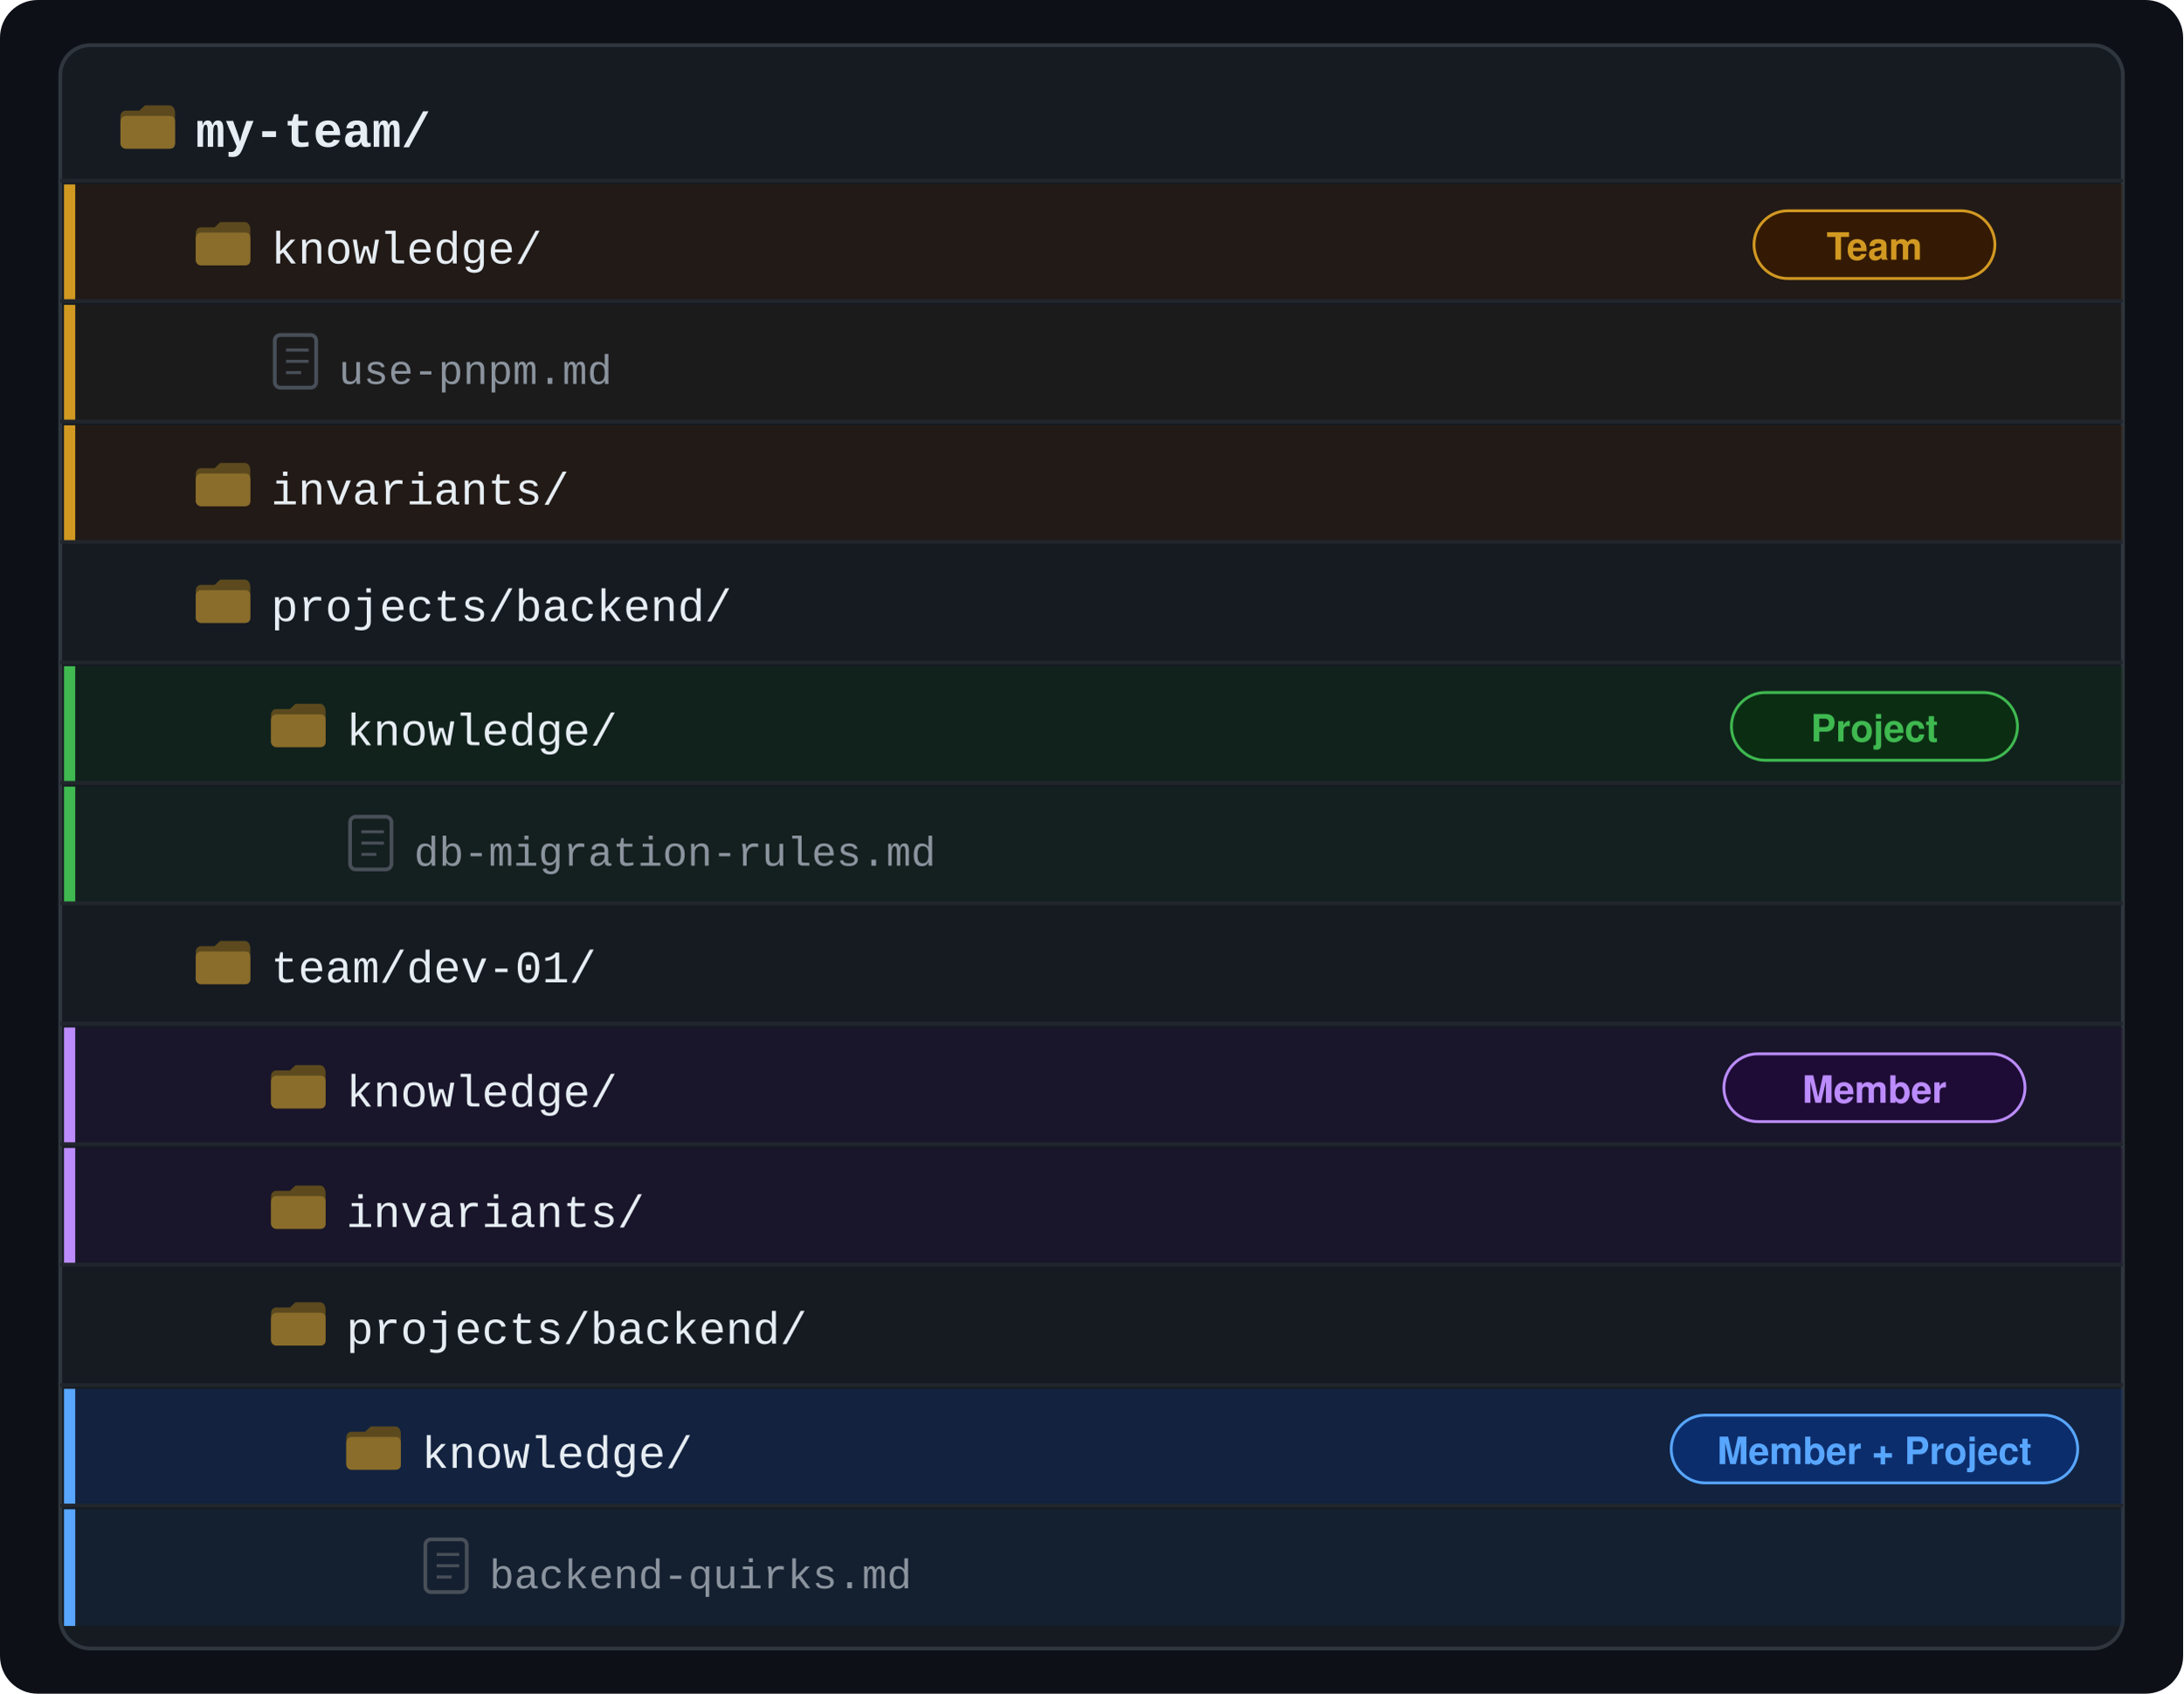
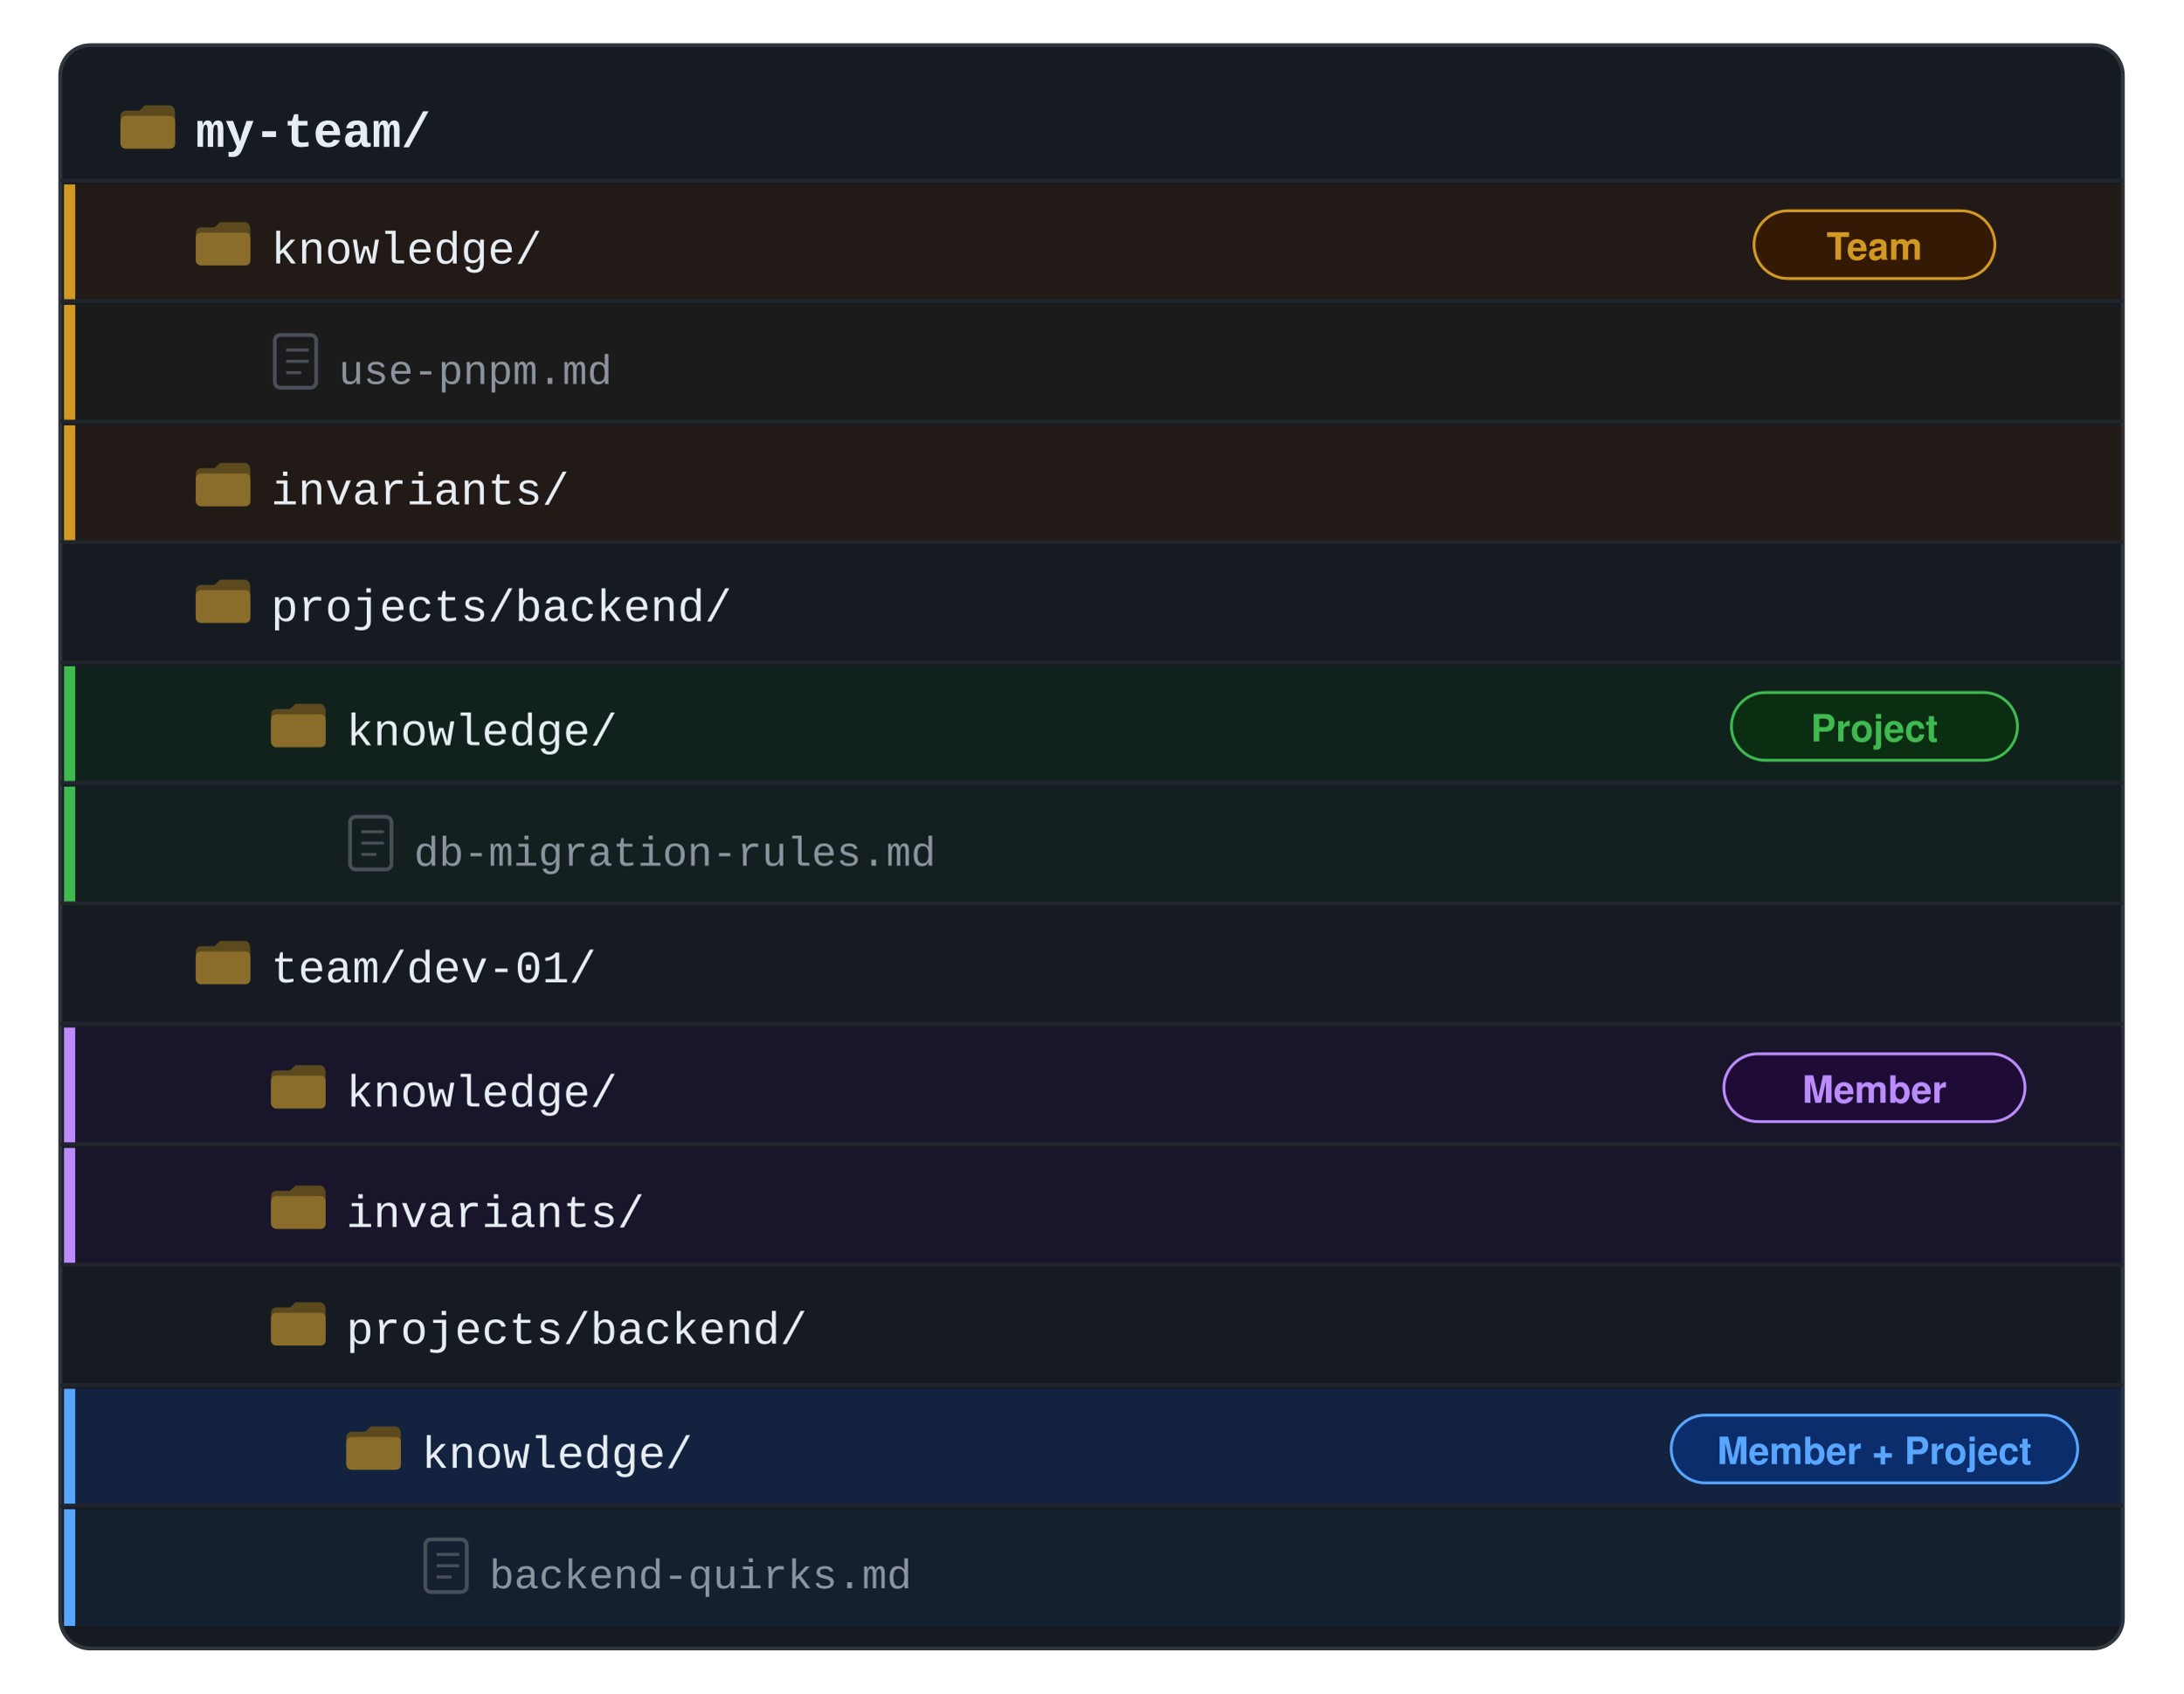
<svg xmlns="http://www.w3.org/2000/svg" width="100%" viewBox="0 0 580 450" preserveAspectRatio="xMidYMid meet">
  <defs>
    <style>
      .mono { font-family: 'SFMono-Regular', Consolas, 'Liberation Mono', Menlo, monospace; }
      .sans { font-family: -apple-system, BlinkMacSystemFont, 'Segoe UI', Helvetica, Arial, sans-serif; }
    </style>
    <g id="folder-sm">
      <path d="M0 3 C0 1.8 0.8 1.4 1.4 1.4 L5 1.4 L6.5 0 L13 0 C14 0 14.5 1 14.5 2 L14.5 10 C14.5 11 14 11.5 13 11.5 L1.4 11.5 C0.8 11.5 0 11 0 10 Z" fill="#5c4a1e" />
      <path d="M0 4.5 C0 3.2 0.8 2.8 1.4 2.8 L13 2.8 C14 2.8 14.5 3.2 14.5 4.5 L14.5 10 C14.5 11 14 11.5 13 11.5 L1.4 11.5 C0.8 11.5 0 11 0 10 Z" fill="#8a6d2b" />
    </g>
    <g id="file-icon">
      <rect x="1" y="0" width="11" height="14" rx="1.5" fill="none" stroke="#484f58" stroke-width="1" />
      <line x1="4" y1="4" x2="10" y2="4" stroke="#484f58" stroke-width="0.8" />
      <line x1="4" y1="7" x2="10" y2="7" stroke="#484f58" stroke-width="0.8" />
      <line x1="4" y1="10" x2="8" y2="10" stroke="#484f58" stroke-width="0.8" />
    </g>
  </defs>
-   <rect width="580" height="450" rx="10" fill="#0d1117" />
+   <rect width="580" height="450" rx="10" fill="none" />
  <rect x="16" y="12" width="548" height="426" rx="8" fill="#161b22" stroke="#30363d" stroke-width="1" />
  <g transform="translate(32, 24)">
    <use href="#folder-sm" x="0" y="4" />
    <text x="20" y="15" class="mono" font-size="13" font-weight="600" fill="#e6edf3">my-team/</text>
  </g>
  <line x1="16" y1="48" x2="564" y2="48" stroke="#21262d" stroke-width="1" />
  <rect x="17" y="49" width="3" height="31" fill="#d29922" />
  <rect x="20" y="49" width="544" height="31" fill="#341a04" opacity="0.4" />
  <g transform="translate(52, 55)">
    <use href="#folder-sm" x="0" y="4" />
    <text x="20" y="15" class="mono" font-size="12" fill="#e6edf3">knowledge/</text>
  </g>
  <rect x="466" y="56" width="64" height="18" rx="9" fill="#341a04" stroke="#d29922" stroke-width="0.75" />
  <text x="498" y="69" text-anchor="middle" class="sans" font-size="10" font-weight="600" fill="#d29922">Team</text>
  <line x1="16" y1="80" x2="564" y2="80" stroke="#21262d" stroke-width="1" />
  <rect x="17" y="81" width="3" height="31" fill="#d29922" />
  <rect x="20" y="81" width="544" height="31" fill="#341a04" opacity="0.2" />
  <g transform="translate(72, 87)">
    <use href="#file-icon" x="0" y="2" />
    <text x="18" y="15" class="mono" font-size="11" fill="#8b949e">use-pnpm.md</text>
  </g>
  <line x1="16" y1="112" x2="564" y2="112" stroke="#21262d" stroke-width="1" />
  <rect x="17" y="113" width="3" height="31" fill="#d29922" />
  <rect x="20" y="113" width="544" height="31" fill="#341a04" opacity="0.4" />
  <g transform="translate(52, 119)">
    <use href="#folder-sm" x="0" y="4" />
    <text x="20" y="15" class="mono" font-size="12" fill="#e6edf3">invariants/</text>
  </g>
  <line x1="16" y1="144" x2="564" y2="144" stroke="#21262d" stroke-width="1" />
  <g transform="translate(52, 150)">
    <use href="#folder-sm" x="0" y="4" />
    <text x="20" y="15" class="mono" font-size="12" fill="#e6edf3">projects/backend/</text>
  </g>
  <line x1="16" y1="176" x2="564" y2="176" stroke="#21262d" stroke-width="1" />
  <rect x="17" y="177" width="3" height="31" fill="#3fb950" />
  <rect x="20" y="177" width="544" height="31" fill="#0b2e13" opacity="0.4" />
  <g transform="translate(72, 183)">
    <use href="#folder-sm" x="0" y="4" />
    <text x="20" y="15" class="mono" font-size="12" fill="#e6edf3">knowledge/</text>
  </g>
  <rect x="460" y="184" width="76" height="18" rx="9" fill="#0b2e13" stroke="#3fb950" stroke-width="0.75" />
  <text x="498" y="197" text-anchor="middle" class="sans" font-size="10" font-weight="600" fill="#3fb950">Project</text>
  <line x1="16" y1="208" x2="564" y2="208" stroke="#21262d" stroke-width="1" />
  <rect x="17" y="209" width="3" height="31" fill="#3fb950" />
  <rect x="20" y="209" width="544" height="31" fill="#0b2e13" opacity="0.2" />
  <g transform="translate(92, 215)">
    <use href="#file-icon" x="0" y="2" />
    <text x="18" y="15" class="mono" font-size="11" fill="#8b949e">db-migration-rules.md</text>
  </g>
  <line x1="16" y1="240" x2="564" y2="240" stroke="#21262d" stroke-width="1" />
  <g transform="translate(52, 246)">
    <use href="#folder-sm" x="0" y="4" />
    <text x="20" y="15" class="mono" font-size="12" fill="#e6edf3">team/dev-01/</text>
  </g>
  <line x1="16" y1="272" x2="564" y2="272" stroke="#21262d" stroke-width="1" />
  <rect x="17" y="273" width="3" height="31" fill="#bc8cff" />
  <rect x="20" y="273" width="544" height="31" fill="#1e0c36" opacity="0.4" />
  <g transform="translate(72, 279)">
    <use href="#folder-sm" x="0" y="4" />
    <text x="20" y="15" class="mono" font-size="12" fill="#e6edf3">knowledge/</text>
  </g>
  <rect x="458" y="280" width="80" height="18" rx="9" fill="#1e0c36" stroke="#bc8cff" stroke-width="0.75" />
  <text x="498" y="293" text-anchor="middle" class="sans" font-size="10" font-weight="600" fill="#bc8cff">Member</text>
  <line x1="16" y1="304" x2="564" y2="304" stroke="#21262d" stroke-width="1" />
  <rect x="17" y="305" width="3" height="31" fill="#bc8cff" />
  <rect x="20" y="305" width="544" height="31" fill="#1e0c36" opacity="0.4" />
  <g transform="translate(72, 311)">
    <use href="#folder-sm" x="0" y="4" />
    <text x="20" y="15" class="mono" font-size="12" fill="#e6edf3">invariants/</text>
  </g>
  <line x1="16" y1="336" x2="564" y2="336" stroke="#21262d" stroke-width="1" />
  <g transform="translate(72, 342)">
    <use href="#folder-sm" x="0" y="4" />
    <text x="20" y="15" class="mono" font-size="12" fill="#e6edf3">projects/backend/</text>
  </g>
  <line x1="16" y1="368" x2="564" y2="368" stroke="#21262d" stroke-width="1" />
  <rect x="17" y="369" width="3" height="31" fill="#58a6ff" />
  <rect x="20" y="369" width="544" height="31" fill="#0c2d6b" opacity="0.4" />
  <g transform="translate(92, 375)">
    <use href="#folder-sm" x="0" y="4" />
    <text x="20" y="15" class="mono" font-size="12" fill="#e6edf3">knowledge/</text>
  </g>
  <rect x="444" y="376" width="108" height="18" rx="9" fill="#0c2d6b" stroke="#58a6ff" stroke-width="0.75" />
  <text x="498" y="389" text-anchor="middle" class="sans" font-size="10" font-weight="600" fill="#58a6ff">Member + Project</text>
  <line x1="16" y1="400" x2="564" y2="400" stroke="#21262d" stroke-width="1" />
  <rect x="17" y="401" width="3" height="31" fill="#58a6ff" />
  <rect x="20" y="401" width="544" height="31" fill="#0c2d6b" opacity="0.2" />
  <g transform="translate(112, 407)">
    <use href="#file-icon" x="0" y="2" />
    <text x="18" y="15" class="mono" font-size="11" fill="#8b949e">backend-quirks.md</text>
  </g>
</svg>
